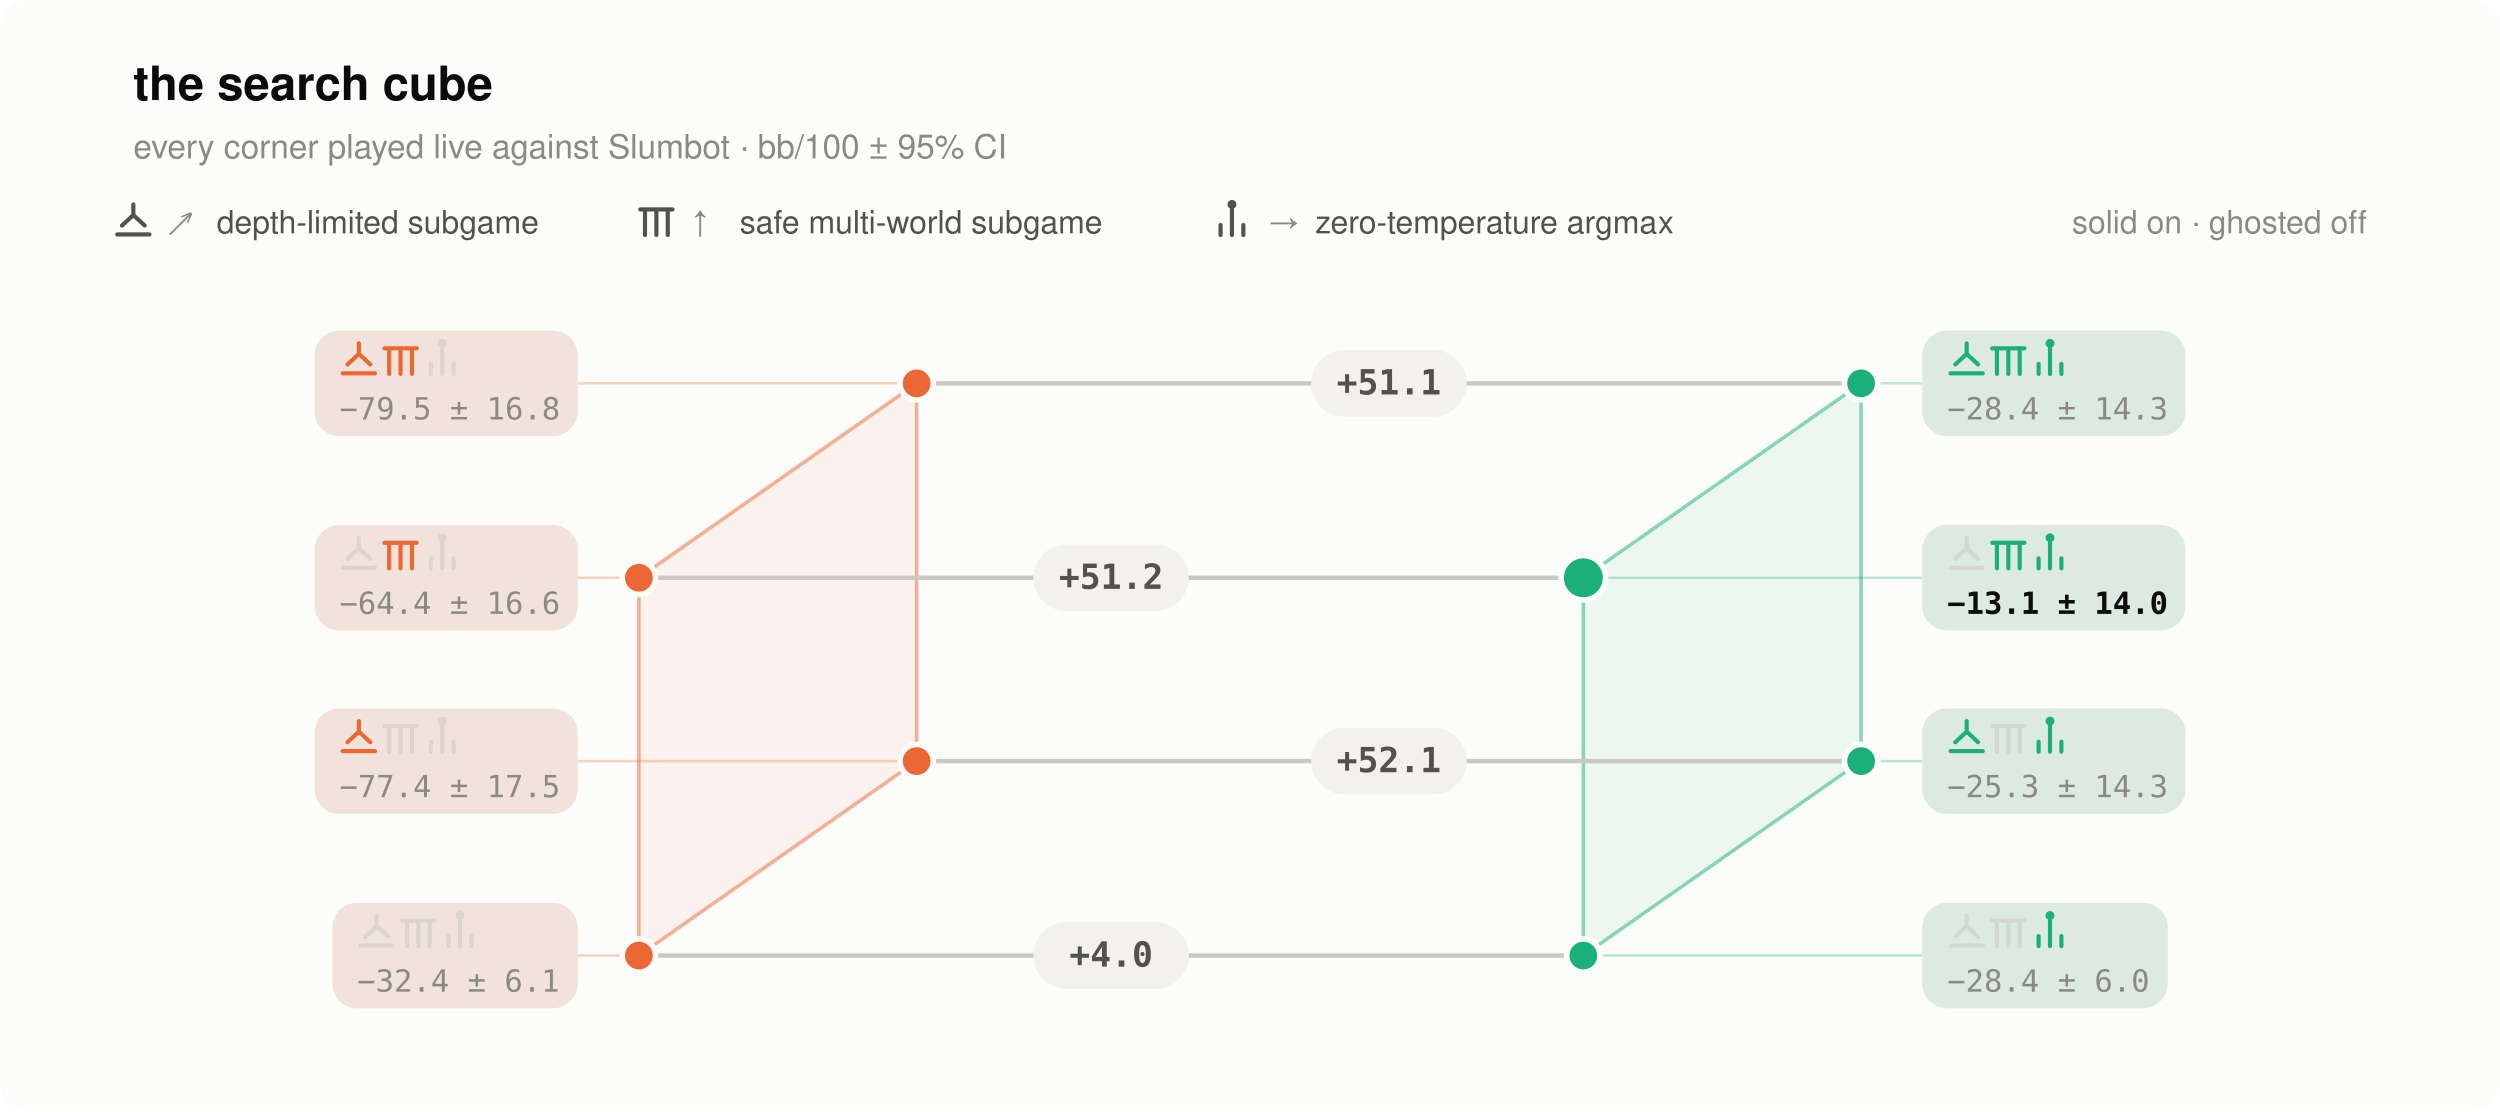
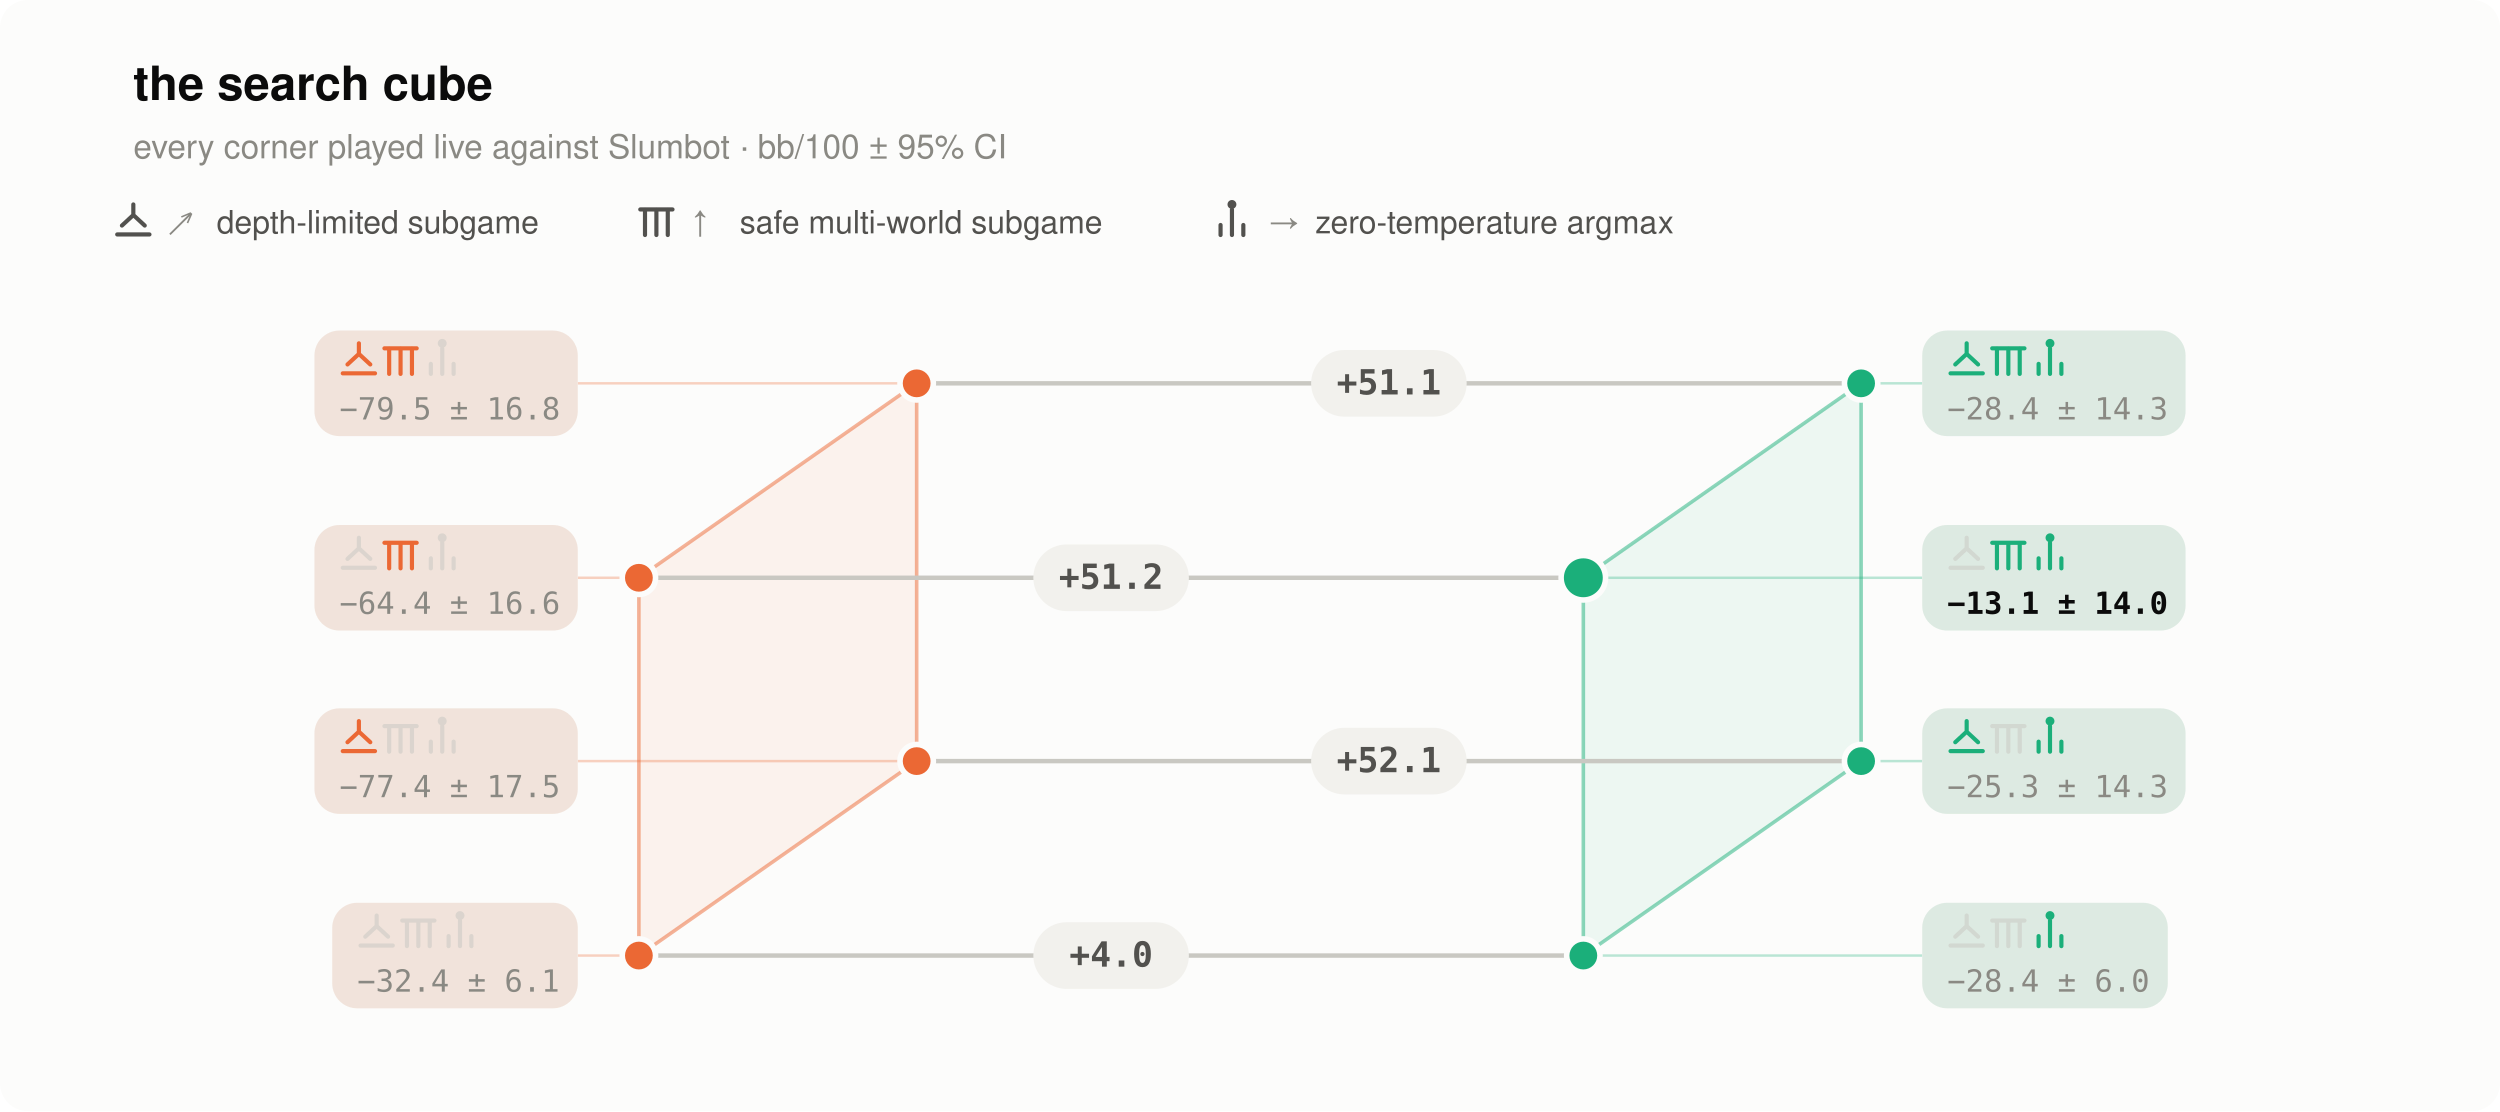
<svg xmlns="http://www.w3.org/2000/svg" viewBox="0 0 900 400" width="900" height="400" font-family="-apple-system, BlinkMacSystemFont, 'Segoe UI', Helvetica, Arial, sans-serif">
  <rect x="0.0" y="0.0" width="900.0" height="400.0" rx="10" fill="#fcfcfb" opacity="1" />
  <text x="48.0" y="36.0" fill="#0b0b0b" font-family="-apple-system, BlinkMacSystemFont, 'Segoe UI', Helvetica, Arial, sans-serif" font-size="17" font-weight="600" text-anchor="start">the search cube</text>
  <text x="48.0" y="57.0" fill="#8a8983" font-family="-apple-system, BlinkMacSystemFont, 'Segoe UI', Helvetica, Arial, sans-serif" font-size="12" font-weight="400" text-anchor="start">every corner played live against Slumbot · bb/100 ± 95% CI</text>
  <polygon points="230.0,344.0 330.0,274.0 330.0,138.0 230.0,208.0" fill="#eb6834" opacity="0.07" />
  <line x1="230.0" y1="344.0" x2="330.0" y2="274.0" stroke="#eb6834" stroke-width="1.3" opacity="0.5" />
  <line x1="330.0" y1="274.0" x2="330.0" y2="138.0" stroke="#eb6834" stroke-width="1.3" opacity="0.5" />
  <line x1="330.0" y1="138.0" x2="230.0" y2="208.0" stroke="#eb6834" stroke-width="1.3" opacity="0.5" />
  <line x1="230.0" y1="208.0" x2="230.0" y2="344.0" stroke="#eb6834" stroke-width="1.3" opacity="0.5" />
  <polygon points="570.0,344.0 670.0,274.0 670.0,138.0 570.0,208.0" fill="#1baf7a" opacity="0.07" />
  <line x1="570.0" y1="344.0" x2="670.0" y2="274.0" stroke="#1baf7a" stroke-width="1.3" opacity="0.5" />
  <line x1="670.0" y1="274.0" x2="670.0" y2="138.0" stroke="#1baf7a" stroke-width="1.3" opacity="0.5" />
  <line x1="670.0" y1="138.0" x2="570.0" y2="208.0" stroke="#1baf7a" stroke-width="1.3" opacity="0.5" />
  <line x1="570.0" y1="208.0" x2="570.0" y2="344.0" stroke="#1baf7a" stroke-width="1.3" opacity="0.5" />
  <line x1="230.0" y1="344.0" x2="570.0" y2="344.0" stroke="#c9c8c2" stroke-width="1.6" opacity="1" />
  <rect x="372.0" y="332.0" width="56.0" height="24.0" rx="12" fill="#f2f1ed" opacity="1" />
  <text x="400.0" y="348.0" fill="#52514e" font-family="ui-monospace, SFMono-Regular, Menlo, monospace" font-size="12.5" font-weight="600" text-anchor="middle">+4.0</text>
  <line x1="330.0" y1="274.0" x2="670.0" y2="274.0" stroke="#c9c8c2" stroke-width="1.6" opacity="1" />
  <rect x="472.0" y="262.0" width="56.0" height="24.0" rx="12" fill="#f2f1ed" opacity="1" />
  <text x="500.0" y="278.0" fill="#52514e" font-family="ui-monospace, SFMono-Regular, Menlo, monospace" font-size="12.5" font-weight="600" text-anchor="middle">+52.1</text>
  <line x1="330.0" y1="138.0" x2="670.0" y2="138.0" stroke="#c9c8c2" stroke-width="1.6" opacity="1" />
  <rect x="472.0" y="126.0" width="56.0" height="24.0" rx="12" fill="#f2f1ed" opacity="1" />
  <text x="500.0" y="142.0" fill="#52514e" font-family="ui-monospace, SFMono-Regular, Menlo, monospace" font-size="12.5" font-weight="600" text-anchor="middle">+51.1</text>
  <line x1="230.0" y1="208.0" x2="570.0" y2="208.0" stroke="#c9c8c2" stroke-width="1.6" opacity="1" />
  <rect x="372.0" y="196.0" width="56.0" height="24.0" rx="12" fill="#f2f1ed" opacity="1" />
  <text x="400.0" y="212.0" fill="#52514e" font-family="ui-monospace, SFMono-Regular, Menlo, monospace" font-size="12.5" font-weight="600" text-anchor="middle">+51.2</text>
  <line x1="208.0" y1="344.0" x2="230.0" y2="344.0" stroke="#eb6834" stroke-width="0.9" opacity="0.3" />
  <circle cx="230.0" cy="344.0" r="7.0" fill="#fcfcfb" />
  <circle cx="230.0" cy="344.0" r="5.0" fill="#eb6834" />
  <rect x="119.6" y="325.0" width="88.4" height="38.0" rx="9" fill="#f2f1ed" opacity="1" />
  <rect x="119.6" y="325.0" width="88.4" height="38.0" rx="9" fill="#eb6834" opacity="0.1" />
  <g transform="translate(135.6,336.0)" opacity="0.55">
    <path d="M0,-6.4 L0,-2.6 M0,-2.6 L-4.1,1.2 M0,-2.6 L4.1,1.2" fill="none" stroke="#c9c8c2" stroke-linecap="round" stroke-linejoin="round" stroke-width="1.5" />
    <path d="M-5.8,4.4 L5.8,4.4" fill="none" stroke="#c9c8c2" stroke-linecap="round" stroke-linejoin="round" stroke-width="1.5" />
  </g>
  <g transform="translate(150.6,336.0)" opacity="0.55">
    <path d="M-5.8,-4.6 L5.8,-4.6" fill="none" stroke="#c9c8c2" stroke-linecap="round" stroke-linejoin="round" stroke-width="1.5" />
    <path d="M-4.1,-4.4 L-4.1,4.6 M0,-4.4 L0,4.6 M4.1,-4.4 L4.1,4.6" fill="none" stroke="#c9c8c2" stroke-linecap="round" stroke-linejoin="round" stroke-width="1.5" />
  </g>
  <g transform="translate(165.6,336.0)" opacity="0.55">
    <path d="M-4.1,4.6 L-4.1,1.0" fill="none" stroke="#c9c8c2" stroke-linecap="round" stroke-linejoin="round" stroke-width="1.5" />
    <path d="M0,4.6 L0,-4.6" fill="none" stroke="#c9c8c2" stroke-linecap="round" stroke-linejoin="round" stroke-width="1.5" />
    <path d="M4.1,4.6 L4.1,1.0" fill="none" stroke="#c9c8c2" stroke-linecap="round" stroke-linejoin="round" stroke-width="1.5" />
    <circle cx="0" cy="-6.4" r="1.6" fill="#c9c8c2" />
  </g>
  <text x="128.6" y="357.0" fill="#8a8983" font-family="ui-monospace, SFMono-Regular, Menlo, monospace" font-size="11" font-weight="400" text-anchor="start">−32.4 ± 6.1</text>
  <line x1="208.0" y1="274.0" x2="330.0" y2="274.0" stroke="#eb6834" stroke-width="0.9" opacity="0.3" />
  <circle cx="330.0" cy="274.0" r="7.0" fill="#fcfcfb" />
  <circle cx="330.0" cy="274.0" r="5.0" fill="#eb6834" />
  <rect x="113.2" y="255.0" width="94.8" height="38.0" rx="9" fill="#f2f1ed" opacity="1" />
  <rect x="113.2" y="255.0" width="94.8" height="38.0" rx="9" fill="#eb6834" opacity="0.1" />
  <g transform="translate(129.2,266.0)" opacity="1">
    <path d="M0,-6.4 L0,-2.6 M0,-2.6 L-4.1,1.2 M0,-2.6 L4.1,1.2" fill="none" stroke="#eb6834" stroke-linecap="round" stroke-linejoin="round" stroke-width="1.5" />
    <path d="M-5.8,4.4 L5.8,4.4" fill="none" stroke="#eb6834" stroke-linecap="round" stroke-linejoin="round" stroke-width="1.5" />
  </g>
  <g transform="translate(144.2,266.0)" opacity="0.55">
    <path d="M-5.8,-4.6 L5.8,-4.6" fill="none" stroke="#c9c8c2" stroke-linecap="round" stroke-linejoin="round" stroke-width="1.5" />
    <path d="M-4.1,-4.4 L-4.1,4.6 M0,-4.4 L0,4.6 M4.1,-4.4 L4.1,4.6" fill="none" stroke="#c9c8c2" stroke-linecap="round" stroke-linejoin="round" stroke-width="1.5" />
  </g>
  <g transform="translate(159.2,266.0)" opacity="0.55">
    <path d="M-4.1,4.6 L-4.1,1.0" fill="none" stroke="#c9c8c2" stroke-linecap="round" stroke-linejoin="round" stroke-width="1.5" />
    <path d="M0,4.6 L0,-4.6" fill="none" stroke="#c9c8c2" stroke-linecap="round" stroke-linejoin="round" stroke-width="1.5" />
    <path d="M4.1,4.6 L4.1,1.0" fill="none" stroke="#c9c8c2" stroke-linecap="round" stroke-linejoin="round" stroke-width="1.5" />
    <circle cx="0" cy="-6.4" r="1.6" fill="#c9c8c2" />
  </g>
  <text x="122.2" y="287.0" fill="#8a8983" font-family="ui-monospace, SFMono-Regular, Menlo, monospace" font-size="11" font-weight="400" text-anchor="start">−77.4 ± 17.5</text>
  <line x1="208.0" y1="208.0" x2="230.0" y2="208.0" stroke="#eb6834" stroke-width="0.9" opacity="0.3" />
  <circle cx="230.0" cy="208.0" r="7.0" fill="#fcfcfb" />
  <circle cx="230.0" cy="208.0" r="5.0" fill="#eb6834" />
  <rect x="113.2" y="189.0" width="94.8" height="38.0" rx="9" fill="#f2f1ed" opacity="1" />
  <rect x="113.2" y="189.0" width="94.8" height="38.0" rx="9" fill="#eb6834" opacity="0.1" />
  <g transform="translate(129.2,200.0)" opacity="0.55">
    <path d="M0,-6.4 L0,-2.6 M0,-2.6 L-4.1,1.2 M0,-2.6 L4.1,1.2" fill="none" stroke="#c9c8c2" stroke-linecap="round" stroke-linejoin="round" stroke-width="1.5" />
    <path d="M-5.8,4.4 L5.8,4.4" fill="none" stroke="#c9c8c2" stroke-linecap="round" stroke-linejoin="round" stroke-width="1.5" />
  </g>
  <g transform="translate(144.2,200.0)" opacity="1">
    <path d="M-5.8,-4.6 L5.8,-4.6" fill="none" stroke="#eb6834" stroke-linecap="round" stroke-linejoin="round" stroke-width="1.5" />
    <path d="M-4.1,-4.4 L-4.1,4.6 M0,-4.4 L0,4.6 M4.1,-4.4 L4.1,4.6" fill="none" stroke="#eb6834" stroke-linecap="round" stroke-linejoin="round" stroke-width="1.5" />
  </g>
  <g transform="translate(159.2,200.0)" opacity="0.55">
    <path d="M-4.1,4.6 L-4.1,1.0" fill="none" stroke="#c9c8c2" stroke-linecap="round" stroke-linejoin="round" stroke-width="1.5" />
    <path d="M0,4.6 L0,-4.6" fill="none" stroke="#c9c8c2" stroke-linecap="round" stroke-linejoin="round" stroke-width="1.5" />
    <path d="M4.1,4.6 L4.1,1.0" fill="none" stroke="#c9c8c2" stroke-linecap="round" stroke-linejoin="round" stroke-width="1.5" />
    <circle cx="0" cy="-6.4" r="1.6" fill="#c9c8c2" />
  </g>
  <text x="122.2" y="221.0" fill="#8a8983" font-family="ui-monospace, SFMono-Regular, Menlo, monospace" font-size="11" font-weight="400" text-anchor="start">−64.4 ± 16.6</text>
  <line x1="208.0" y1="138.0" x2="330.0" y2="138.0" stroke="#eb6834" stroke-width="0.9" opacity="0.3" />
  <circle cx="330.0" cy="138.0" r="7.0" fill="#fcfcfb" />
  <circle cx="330.0" cy="138.0" r="5.0" fill="#eb6834" />
  <rect x="113.2" y="119.0" width="94.8" height="38.0" rx="9" fill="#f2f1ed" opacity="1" />
  <rect x="113.2" y="119.0" width="94.8" height="38.0" rx="9" fill="#eb6834" opacity="0.1" />
  <g transform="translate(129.2,130.0)" opacity="1">
    <path d="M0,-6.4 L0,-2.6 M0,-2.6 L-4.1,1.2 M0,-2.6 L4.1,1.2" fill="none" stroke="#eb6834" stroke-linecap="round" stroke-linejoin="round" stroke-width="1.5" />
    <path d="M-5.8,4.4 L5.8,4.4" fill="none" stroke="#eb6834" stroke-linecap="round" stroke-linejoin="round" stroke-width="1.5" />
  </g>
  <g transform="translate(144.2,130.0)" opacity="1">
    <path d="M-5.8,-4.6 L5.8,-4.6" fill="none" stroke="#eb6834" stroke-linecap="round" stroke-linejoin="round" stroke-width="1.5" />
    <path d="M-4.1,-4.4 L-4.1,4.6 M0,-4.4 L0,4.6 M4.1,-4.4 L4.1,4.6" fill="none" stroke="#eb6834" stroke-linecap="round" stroke-linejoin="round" stroke-width="1.5" />
  </g>
  <g transform="translate(159.2,130.0)" opacity="0.55">
    <path d="M-4.1,4.6 L-4.1,1.0" fill="none" stroke="#c9c8c2" stroke-linecap="round" stroke-linejoin="round" stroke-width="1.5" />
    <path d="M0,4.6 L0,-4.6" fill="none" stroke="#c9c8c2" stroke-linecap="round" stroke-linejoin="round" stroke-width="1.5" />
    <path d="M4.1,4.6 L4.1,1.0" fill="none" stroke="#c9c8c2" stroke-linecap="round" stroke-linejoin="round" stroke-width="1.5" />
    <circle cx="0" cy="-6.4" r="1.6" fill="#c9c8c2" />
  </g>
  <text x="122.2" y="151.0" fill="#8a8983" font-family="ui-monospace, SFMono-Regular, Menlo, monospace" font-size="11" font-weight="400" text-anchor="start">−79.5 ± 16.8</text>
  <line x1="692.0" y1="344.0" x2="570.0" y2="344.0" stroke="#1baf7a" stroke-width="0.9" opacity="0.3" />
  <circle cx="570.0" cy="344.0" r="7.0" fill="#fcfcfb" />
  <circle cx="570.0" cy="344.0" r="5.0" fill="#1baf7a" />
  <rect x="692.0" y="325.0" width="88.4" height="38.0" rx="9" fill="#f2f1ed" opacity="1" />
  <rect x="692.0" y="325.0" width="88.4" height="38.0" rx="9" fill="#1baf7a" opacity="0.1" />
  <g transform="translate(708.0,336.0)" opacity="0.55">
    <path d="M0,-6.4 L0,-2.6 M0,-2.6 L-4.1,1.2 M0,-2.6 L4.1,1.2" fill="none" stroke="#c9c8c2" stroke-linecap="round" stroke-linejoin="round" stroke-width="1.5" />
    <path d="M-5.8,4.4 L5.8,4.4" fill="none" stroke="#c9c8c2" stroke-linecap="round" stroke-linejoin="round" stroke-width="1.5" />
  </g>
  <g transform="translate(723.0,336.0)" opacity="0.55">
    <path d="M-5.8,-4.6 L5.8,-4.6" fill="none" stroke="#c9c8c2" stroke-linecap="round" stroke-linejoin="round" stroke-width="1.5" />
    <path d="M-4.1,-4.4 L-4.1,4.6 M0,-4.4 L0,4.6 M4.1,-4.4 L4.1,4.6" fill="none" stroke="#c9c8c2" stroke-linecap="round" stroke-linejoin="round" stroke-width="1.5" />
  </g>
  <g transform="translate(738.0,336.0)" opacity="1">
    <path d="M-4.1,4.6 L-4.1,1.0" fill="none" stroke="#1baf7a" stroke-linecap="round" stroke-linejoin="round" stroke-width="1.5" />
    <path d="M0,4.6 L0,-4.6" fill="none" stroke="#1baf7a" stroke-linecap="round" stroke-linejoin="round" stroke-width="1.5" />
    <path d="M4.1,4.6 L4.1,1.0" fill="none" stroke="#1baf7a" stroke-linecap="round" stroke-linejoin="round" stroke-width="1.5" />
    <circle cx="0" cy="-6.4" r="1.6" fill="#1baf7a" />
  </g>
  <text x="701.0" y="357.0" fill="#8a8983" font-family="ui-monospace, SFMono-Regular, Menlo, monospace" font-size="11" font-weight="400" text-anchor="start">−28.4 ± 6.0</text>
  <line x1="692.0" y1="274.0" x2="670.0" y2="274.0" stroke="#1baf7a" stroke-width="0.9" opacity="0.3" />
  <circle cx="670.0" cy="274.0" r="7.0" fill="#fcfcfb" />
  <circle cx="670.0" cy="274.0" r="5.0" fill="#1baf7a" />
  <rect x="692.0" y="255.0" width="94.8" height="38.0" rx="9" fill="#f2f1ed" opacity="1" />
  <rect x="692.0" y="255.0" width="94.8" height="38.0" rx="9" fill="#1baf7a" opacity="0.1" />
  <g transform="translate(708.0,266.0)" opacity="1">
    <path d="M0,-6.4 L0,-2.6 M0,-2.6 L-4.1,1.2 M0,-2.6 L4.1,1.2" fill="none" stroke="#1baf7a" stroke-linecap="round" stroke-linejoin="round" stroke-width="1.5" />
    <path d="M-5.8,4.4 L5.8,4.4" fill="none" stroke="#1baf7a" stroke-linecap="round" stroke-linejoin="round" stroke-width="1.5" />
  </g>
  <g transform="translate(723.0,266.0)" opacity="0.55">
    <path d="M-5.8,-4.6 L5.8,-4.6" fill="none" stroke="#c9c8c2" stroke-linecap="round" stroke-linejoin="round" stroke-width="1.5" />
    <path d="M-4.1,-4.4 L-4.1,4.6 M0,-4.4 L0,4.6 M4.1,-4.4 L4.1,4.6" fill="none" stroke="#c9c8c2" stroke-linecap="round" stroke-linejoin="round" stroke-width="1.5" />
  </g>
  <g transform="translate(738.0,266.0)" opacity="1">
    <path d="M-4.1,4.6 L-4.1,1.0" fill="none" stroke="#1baf7a" stroke-linecap="round" stroke-linejoin="round" stroke-width="1.5" />
    <path d="M0,4.6 L0,-4.6" fill="none" stroke="#1baf7a" stroke-linecap="round" stroke-linejoin="round" stroke-width="1.5" />
    <path d="M4.1,4.6 L4.1,1.0" fill="none" stroke="#1baf7a" stroke-linecap="round" stroke-linejoin="round" stroke-width="1.5" />
    <circle cx="0" cy="-6.4" r="1.6" fill="#1baf7a" />
  </g>
  <text x="701.0" y="287.0" fill="#8a8983" font-family="ui-monospace, SFMono-Regular, Menlo, monospace" font-size="11" font-weight="400" text-anchor="start">−25.3 ± 14.3</text>
  <line x1="692.0" y1="208.0" x2="570.0" y2="208.0" stroke="#1baf7a" stroke-width="0.9" opacity="0.3" />
  <circle cx="570.0" cy="208.0" r="9.0" fill="#fcfcfb" />
  <circle cx="570.0" cy="208.0" r="7.0" fill="#1baf7a" />
  <rect x="692.0" y="189.0" width="94.8" height="38.0" rx="9" fill="#f2f1ed" opacity="1" />
  <rect x="692.0" y="189.0" width="94.8" height="38.0" rx="9" fill="#1baf7a" opacity="0.1" />
  <g transform="translate(708.0,200.0)" opacity="0.55">
    <path d="M0,-6.4 L0,-2.6 M0,-2.6 L-4.1,1.2 M0,-2.6 L4.1,1.2" fill="none" stroke="#c9c8c2" stroke-linecap="round" stroke-linejoin="round" stroke-width="1.5" />
    <path d="M-5.8,4.4 L5.8,4.4" fill="none" stroke="#c9c8c2" stroke-linecap="round" stroke-linejoin="round" stroke-width="1.5" />
  </g>
  <g transform="translate(723.0,200.0)" opacity="1">
    <path d="M-5.8,-4.6 L5.8,-4.6" fill="none" stroke="#1baf7a" stroke-linecap="round" stroke-linejoin="round" stroke-width="1.5" />
    <path d="M-4.1,-4.4 L-4.1,4.6 M0,-4.4 L0,4.6 M4.1,-4.4 L4.1,4.6" fill="none" stroke="#1baf7a" stroke-linecap="round" stroke-linejoin="round" stroke-width="1.5" />
  </g>
  <g transform="translate(738.0,200.0)" opacity="1">
    <path d="M-4.1,4.6 L-4.1,1.0" fill="none" stroke="#1baf7a" stroke-linecap="round" stroke-linejoin="round" stroke-width="1.5" />
    <path d="M0,4.6 L0,-4.6" fill="none" stroke="#1baf7a" stroke-linecap="round" stroke-linejoin="round" stroke-width="1.5" />
    <path d="M4.1,4.6 L4.1,1.0" fill="none" stroke="#1baf7a" stroke-linecap="round" stroke-linejoin="round" stroke-width="1.5" />
    <circle cx="0" cy="-6.4" r="1.6" fill="#1baf7a" />
  </g>
  <text x="701.0" y="221.0" fill="#0b0b0b" font-family="ui-monospace, SFMono-Regular, Menlo, monospace" font-size="11" font-weight="600" text-anchor="start">−13.1 ± 14.0</text>
  <line x1="692.0" y1="138.0" x2="670.0" y2="138.0" stroke="#1baf7a" stroke-width="0.9" opacity="0.3" />
  <circle cx="670.0" cy="138.0" r="7.0" fill="#fcfcfb" />
  <circle cx="670.0" cy="138.0" r="5.0" fill="#1baf7a" />
  <rect x="692.0" y="119.0" width="94.8" height="38.0" rx="9" fill="#f2f1ed" opacity="1" />
  <rect x="692.0" y="119.0" width="94.8" height="38.0" rx="9" fill="#1baf7a" opacity="0.1" />
  <g transform="translate(708.0,130.0)" opacity="1">
    <path d="M0,-6.4 L0,-2.6 M0,-2.6 L-4.1,1.2 M0,-2.6 L4.1,1.2" fill="none" stroke="#1baf7a" stroke-linecap="round" stroke-linejoin="round" stroke-width="1.5" />
    <path d="M-5.8,4.4 L5.8,4.4" fill="none" stroke="#1baf7a" stroke-linecap="round" stroke-linejoin="round" stroke-width="1.5" />
  </g>
  <g transform="translate(723.0,130.0)" opacity="1">
    <path d="M-5.8,-4.6 L5.8,-4.6" fill="none" stroke="#1baf7a" stroke-linecap="round" stroke-linejoin="round" stroke-width="1.5" />
    <path d="M-4.1,-4.4 L-4.1,4.6 M0,-4.4 L0,4.6 M4.1,-4.4 L4.1,4.6" fill="none" stroke="#1baf7a" stroke-linecap="round" stroke-linejoin="round" stroke-width="1.5" />
  </g>
  <g transform="translate(738.0,130.0)" opacity="1">
    <path d="M-4.1,4.6 L-4.1,1.0" fill="none" stroke="#1baf7a" stroke-linecap="round" stroke-linejoin="round" stroke-width="1.5" />
    <path d="M0,4.6 L0,-4.6" fill="none" stroke="#1baf7a" stroke-linecap="round" stroke-linejoin="round" stroke-width="1.5" />
    <path d="M4.1,4.6 L4.1,1.0" fill="none" stroke="#1baf7a" stroke-linecap="round" stroke-linejoin="round" stroke-width="1.5" />
    <circle cx="0" cy="-6.4" r="1.6" fill="#1baf7a" />
  </g>
  <text x="701.0" y="151.0" fill="#8a8983" font-family="ui-monospace, SFMono-Regular, Menlo, monospace" font-size="11" font-weight="400" text-anchor="start">−28.4 ± 14.3</text>
  <g transform="translate(48.0,80.0)" opacity="1">
    <path d="M0,-6.4 L0,-2.6 M0,-2.6 L-4.1,1.2 M0,-2.6 L4.1,1.2" fill="none" stroke="#52514e" stroke-linecap="round" stroke-linejoin="round" stroke-width="1.5" />
    <path d="M-5.8,4.4 L5.8,4.4" fill="none" stroke="#52514e" stroke-linecap="round" stroke-linejoin="round" stroke-width="1.5" />
  </g>
  <text x="61.0" y="84.0" fill="#8a8983" font-family="-apple-system, BlinkMacSystemFont, 'Segoe UI', Helvetica, Arial, sans-serif" font-size="11.5" font-weight="400" text-anchor="start">↗</text>
  <text x="78.0" y="84.0" fill="#52514e" font-family="-apple-system, BlinkMacSystemFont, 'Segoe UI', Helvetica, Arial, sans-serif" font-size="11.5" font-weight="400" text-anchor="start">depth-limited subgame</text>
  <g transform="translate(236.3,80.0)" opacity="1">
    <path d="M-5.8,-4.6 L5.8,-4.6" fill="none" stroke="#52514e" stroke-linecap="round" stroke-linejoin="round" stroke-width="1.5" />
    <path d="M-4.1,-4.4 L-4.1,4.6 M0,-4.4 L0,4.6 M4.1,-4.4 L4.1,4.6" fill="none" stroke="#52514e" stroke-linecap="round" stroke-linejoin="round" stroke-width="1.5" />
  </g>
  <text x="249.3" y="84.0" fill="#8a8983" font-family="-apple-system, BlinkMacSystemFont, 'Segoe UI', Helvetica, Arial, sans-serif" font-size="11.5" font-weight="400" text-anchor="start">↑</text>
  <text x="266.3" y="84.0" fill="#52514e" font-family="-apple-system, BlinkMacSystemFont, 'Segoe UI', Helvetica, Arial, sans-serif" font-size="11.5" font-weight="400" text-anchor="start">safe multi-world subgame</text>
  <g transform="translate(443.5,80.0)" opacity="1">
    <path d="M-4.1,4.6 L-4.1,1.0" fill="none" stroke="#52514e" stroke-linecap="round" stroke-linejoin="round" stroke-width="1.5" />
    <path d="M0,4.6 L0,-4.6" fill="none" stroke="#52514e" stroke-linecap="round" stroke-linejoin="round" stroke-width="1.5" />
    <path d="M4.1,4.6 L4.1,1.0" fill="none" stroke="#52514e" stroke-linecap="round" stroke-linejoin="round" stroke-width="1.5" />
    <circle cx="0" cy="-6.4" r="1.6" fill="#52514e" />
  </g>
  <text x="456.5" y="84.0" fill="#8a8983" font-family="-apple-system, BlinkMacSystemFont, 'Segoe UI', Helvetica, Arial, sans-serif" font-size="11.5" font-weight="400" text-anchor="start">→</text>
  <text x="473.5" y="84.0" fill="#52514e" font-family="-apple-system, BlinkMacSystemFont, 'Segoe UI', Helvetica, Arial, sans-serif" font-size="11.5" font-weight="400" text-anchor="start">zero-temperature argmax</text>
-   <text x="852.0" y="84.0" fill="#8a8983" font-family="-apple-system, BlinkMacSystemFont, 'Segoe UI', Helvetica, Arial, sans-serif" font-size="11.5" font-weight="400" text-anchor="end">solid on · ghosted off</text>
</svg>
